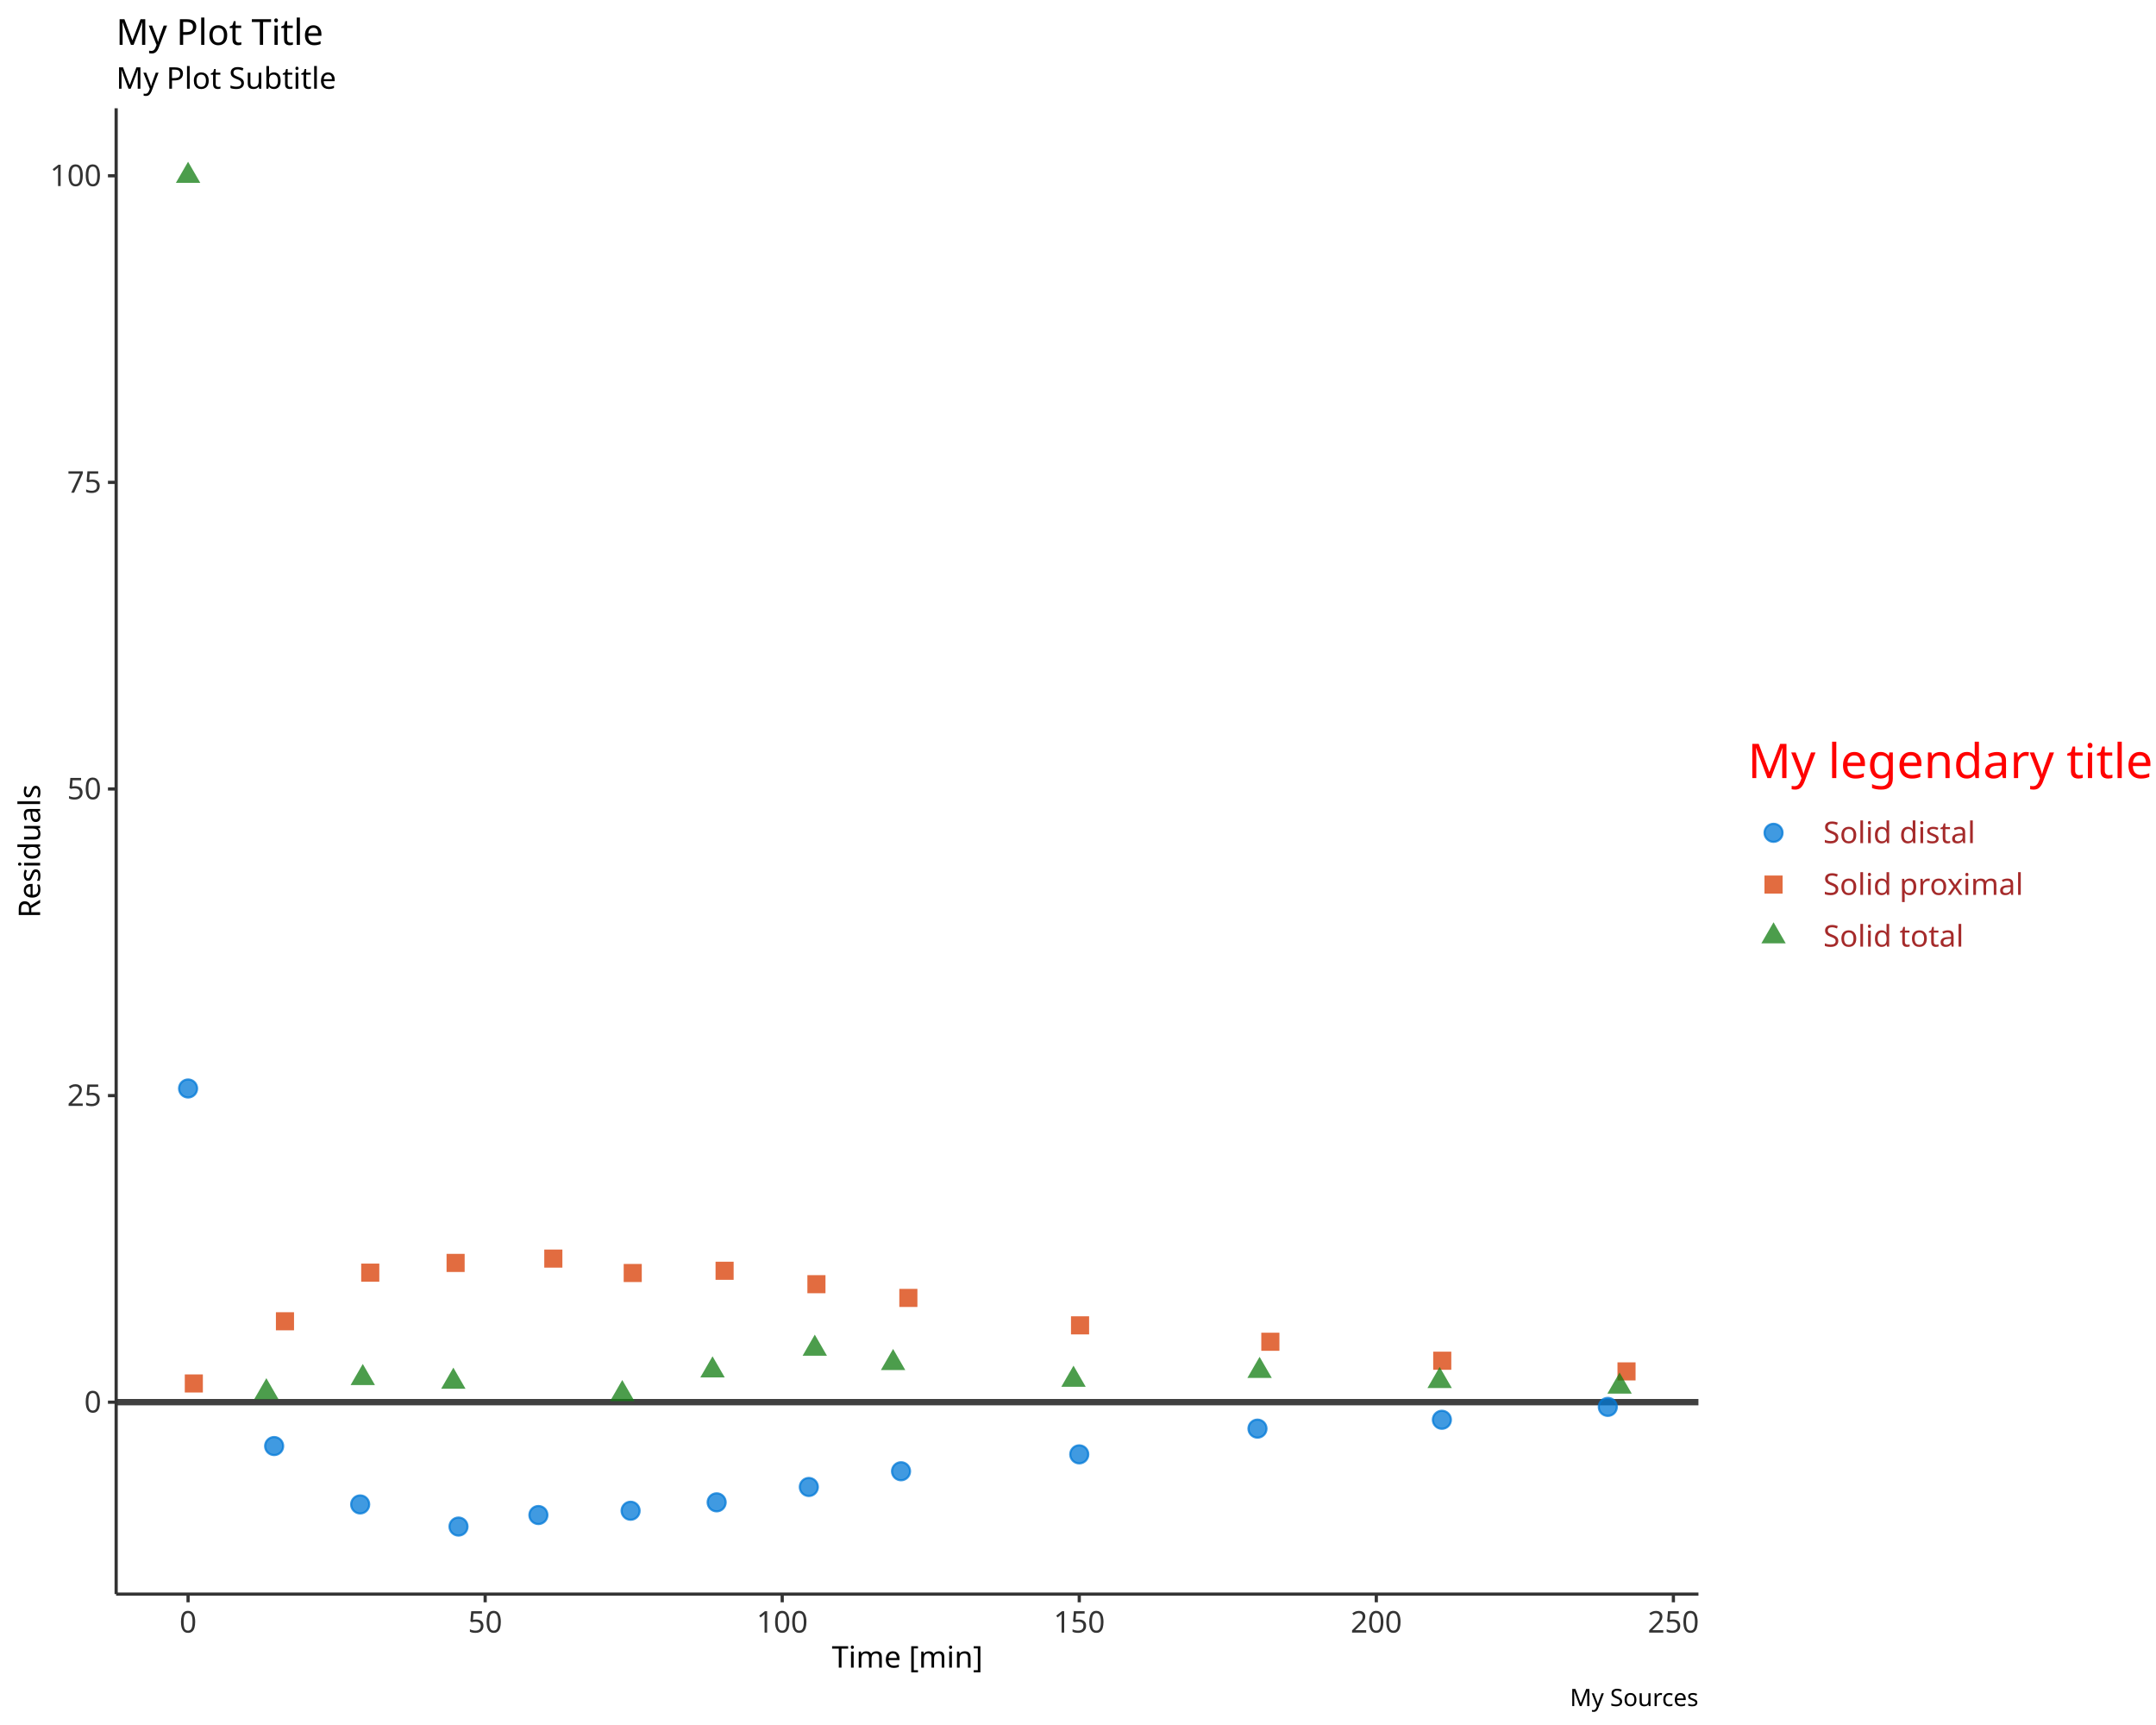
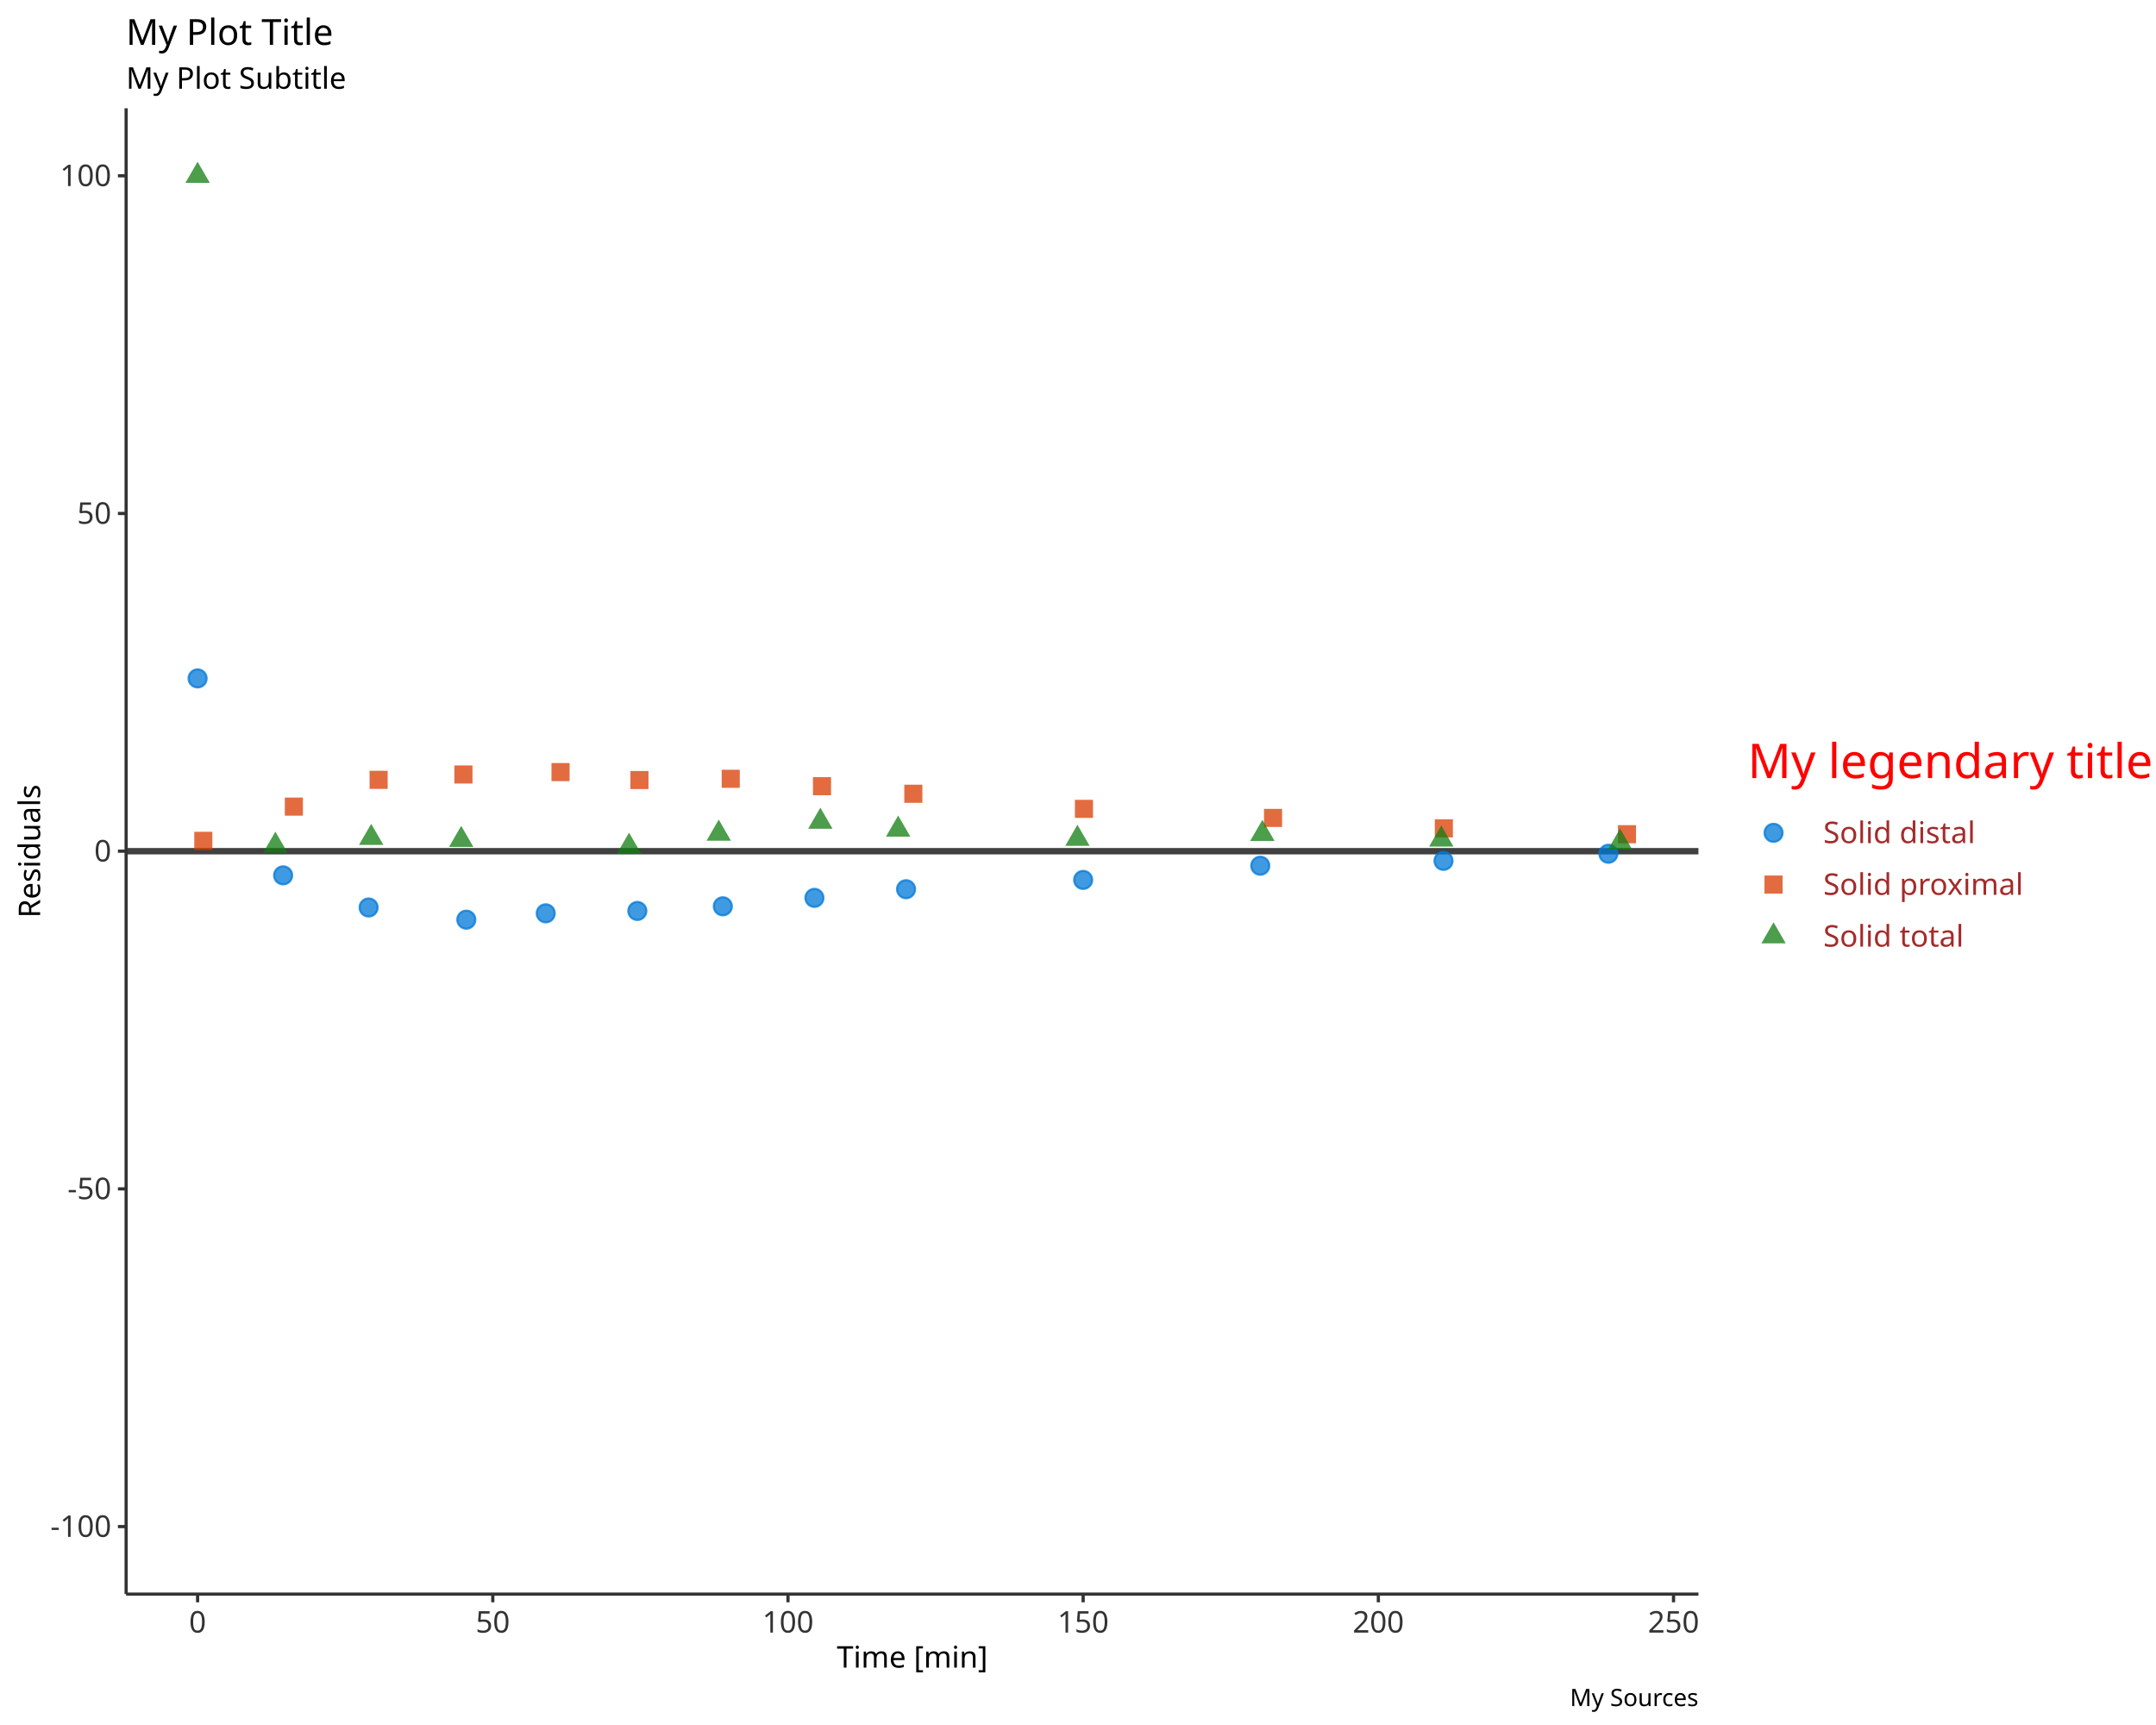
<svg xmlns="http://www.w3.org/2000/svg" class="svglite" data-engine-version="2.0" width="720.00pt" height="576.00pt" viewBox="0 0 720.00 576.00">
  <defs>
    <style type="text/css">
    .svglite line, .svglite polyline, .svglite polygon, .svglite path, .svglite rect, .svglite circle {
      fill: none;
      stroke: #000000;
      stroke-linecap: round;
      stroke-linejoin: round;
      stroke-miterlimit: 10.00;
    }
  </style>
  </defs>
  <rect width="100%" height="100%" style="stroke: none; fill: #FFFFFF;" />
  <defs>
    <clipPath id="cpMC4wMHw3MjAuMDB8MC4wMHw1NzYuMDA=">
      <rect x="0.00" y="0.00" width="720.00" height="576.00" />
    </clipPath>
  </defs>
  <g clip-path="url(#cpMC4wMHw3MjAuMDB8MC4wMHw1NzYuMDA=)">
    <rect x="0.00" y="0.00" width="720.00" height="576.00" style="stroke-width: 1.07; stroke: none; fill: #FFFFFF;" />
  </g>
  <defs>
-     <clipPath id="cpMzguNzl8NTY3LjIwfDM2LjE1fDUzMi4yOQ==">
-       <rect x="38.79" y="36.15" width="528.40" height="496.14" />
+     <clipPath id="cpNDIuMTJ8NTY3LjIwfDM2LjE1fDUzMi4yOQ==">
+       <rect x="42.12" y="36.15" width="525.07" height="496.14" />
    </clipPath>
  </defs>
-   <g clip-path="url(#cpMzguNzl8NTY3LjIwfDM2LjE1fDUzMi4yOQ==)">
-     <rect x="38.79" y="36.15" width="528.40" height="496.14" style="stroke-width: 1.07; stroke: none; fill: #FFFFFF;" />
+   <g clip-path="url(#cpNDIuMTJ8NTY3LjIwfDM2LjE1fDUzMi4yOQ==)">
+     <rect x="42.12" y="36.15" width="525.07" height="496.14" style="stroke-width: 1.07; stroke: none; fill: #FFFFFF;" />
  </g>
  <g clip-path="url(#cpMC4wMHw3MjAuMDB8MC4wMHw1NzYuMDA=)">
</g>
-   <g clip-path="url(#cpMzguNzl8NTY3LjIwfDM2LjE1fDUzMi4yOQ==)">
+   <g clip-path="url(#cpNDIuMTJ8NTY3LjIwfDM2LjE1fDUzMi4yOQ==)">
</g>
  <g clip-path="url(#cpMC4wMHw3MjAuMDB8MC4wMHw1NzYuMDA=)">
</g>
-   <g clip-path="url(#cpMzguNzl8NTY3LjIwfDM2LjE1fDUzMi4yOQ==)">
+   <g clip-path="url(#cpNDIuMTJ8NTY3LjIwfDM2LjE1fDUzMi4yOQ==)">
</g>
  <g clip-path="url(#cpMC4wMHw3MjAuMDB8MC4wMHw1NzYuMDA=)">
</g>
-   <g clip-path="url(#cpMzguNzl8NTY3LjIwfDM2LjE1fDUzMi4yOQ==)">
+   <g clip-path="url(#cpNDIuMTJ8NTY3LjIwfDM2LjE1fDUzMi4yOQ==)">
</g>
  <g clip-path="url(#cpMC4wMHw3MjAuMDB8MC4wMHw1NzYuMDA=)">
</g>
-   <g clip-path="url(#cpMzguNzl8NTY3LjIwfDM2LjE1fDUzMi4yOQ==)">
+   <g clip-path="url(#cpNDIuMTJ8NTY3LjIwfDM2LjE1fDUzMi4yOQ==)">
</g>
  <g clip-path="url(#cpMC4wMHw3MjAuMDB8MC4wMHw1NzYuMDA=)">
</g>
-   <g clip-path="url(#cpMzguNzl8NTY3LjIwfDM2LjE1fDUzMi4yOQ==)">
+   <g clip-path="url(#cpNDIuMTJ8NTY3LjIwfDM2LjE1fDUzMi4yOQ==)">
</g>
  <g clip-path="url(#cpMC4wMHw3MjAuMDB8MC4wMHw1NzYuMDA=)">
</g>
-   <g clip-path="url(#cpMzguNzl8NTY3LjIwfDM2LjE1fDUzMi4yOQ==)">
+   <g clip-path="url(#cpNDIuMTJ8NTY3LjIwfDM2LjE1fDUzMi4yOQ==)">
</g>
  <g clip-path="url(#cpMC4wMHw3MjAuMDB8MC4wMHw1NzYuMDA=)">
</g>
-   <g clip-path="url(#cpMzguNzl8NTY3LjIwfDM2LjE1fDUzMi4yOQ==)">
+   <g clip-path="url(#cpNDIuMTJ8NTY3LjIwfDM2LjE1fDUzMi4yOQ==)">
</g>
  <g clip-path="url(#cpMC4wMHw3MjAuMDB8MC4wMHw1NzYuMDA=)">
</g>
-   <g clip-path="url(#cpMzguNzl8NTY3LjIwfDM2LjE1fDUzMi4yOQ==)">
+   <g clip-path="url(#cpNDIuMTJ8NTY3LjIwfDM2LjE1fDUzMi4yOQ==)">
</g>
  <g clip-path="url(#cpMC4wMHw3MjAuMDB8MC4wMHw1NzYuMDA=)">
</g>
-   <g clip-path="url(#cpMzguNzl8NTY3LjIwfDM2LjE1fDUzMi4yOQ==)">
+   <g clip-path="url(#cpNDIuMTJ8NTY3LjIwfDM2LjE1fDUzMi4yOQ==)">
</g>
  <g clip-path="url(#cpMC4wMHw3MjAuMDB8MC4wMHw1NzYuMDA=)">
</g>
-   <g clip-path="url(#cpMzguNzl8NTY3LjIwfDM2LjE1fDUzMi4yOQ==)">
+   <g clip-path="url(#cpNDIuMTJ8NTY3LjIwfDM2LjE1fDUzMi4yOQ==)">
</g>
  <g clip-path="url(#cpMC4wMHw3MjAuMDB8MC4wMHw1NzYuMDA=)">
</g>
-   <g clip-path="url(#cpMzguNzl8NTY3LjIwfDM2LjE1fDUzMi4yOQ==)">
+   <g clip-path="url(#cpNDIuMTJ8NTY3LjIwfDM2LjE1fDUzMi4yOQ==)">
</g>
  <g clip-path="url(#cpMC4wMHw3MjAuMDB8MC4wMHw1NzYuMDA=)">
</g>
-   <g clip-path="url(#cpMzguNzl8NTY3LjIwfDM2LjE1fDUzMi4yOQ==)">
+   <g clip-path="url(#cpNDIuMTJ8NTY3LjIwfDM2LjE1fDUzMi4yOQ==)">
</g>
  <g clip-path="url(#cpMC4wMHw3MjAuMDB8MC4wMHw1NzYuMDA=)">
</g>
-   <g clip-path="url(#cpMzguNzl8NTY3LjIwfDM2LjE1fDUzMi4yOQ==)">
+   <g clip-path="url(#cpNDIuMTJ8NTY3LjIwfDM2LjE1fDUzMi4yOQ==)">
</g>
  <g clip-path="url(#cpMC4wMHw3MjAuMDB8MC4wMHw1NzYuMDA=)">
</g>
-   <g clip-path="url(#cpMzguNzl8NTY3LjIwfDM2LjE1fDUzMi4yOQ==)">
+   <g clip-path="url(#cpNDIuMTJ8NTY3LjIwfDM2LjE1fDUzMi4yOQ==)">
</g>
  <g clip-path="url(#cpMC4wMHw3MjAuMDB8MC4wMHw1NzYuMDA=)">
</g>
-   <g clip-path="url(#cpMzguNzl8NTY3LjIwfDM2LjE1fDUzMi4yOQ==)">
+   <g clip-path="url(#cpNDIuMTJ8NTY3LjIwfDM2LjE1fDUzMi4yOQ==)">
</g>
  <g clip-path="url(#cpMC4wMHw3MjAuMDB8MC4wMHw1NzYuMDA=)">
</g>
-   <g clip-path="url(#cpMzguNzl8NTY3LjIwfDM2LjE1fDUzMi4yOQ==)">
-     <line x1="38.79" y1="468.21" x2="567.20" y2="468.21" style="stroke-width: 2.13; stroke: #000000; stroke-opacity: 0.75; stroke-linecap: butt;" />
-     <circle cx="62.81" cy="363.46" r="3.02" style="stroke-width: 0.71; stroke: #0078D7; stroke-opacity: 0.75; fill: #0078D7; fill-opacity: 0.75;" />
-     <circle cx="91.55" cy="482.86" r="3.02" style="stroke-width: 0.71; stroke: #0078D7; stroke-opacity: 0.75; fill: #0078D7; fill-opacity: 0.75;" />
-     <circle cx="120.28" cy="502.35" r="3.02" style="stroke-width: 0.71; stroke: #0078D7; stroke-opacity: 0.75; fill: #0078D7; fill-opacity: 0.75;" />
-     <circle cx="153.12" cy="509.74" r="3.02" style="stroke-width: 0.71; stroke: #0078D7; stroke-opacity: 0.75; fill: #0078D7; fill-opacity: 0.75;" />
-     <circle cx="179.80" cy="505.89" r="3.02" style="stroke-width: 0.71; stroke: #0078D7; stroke-opacity: 0.75; fill: #0078D7; fill-opacity: 0.75;" />
-     <circle cx="210.59" cy="504.46" r="3.02" style="stroke-width: 0.71; stroke: #0078D7; stroke-opacity: 0.75; fill: #0078D7; fill-opacity: 0.75;" />
-     <circle cx="239.33" cy="501.65" r="3.02" style="stroke-width: 0.71; stroke: #0078D7; stroke-opacity: 0.75; fill: #0078D7; fill-opacity: 0.75;" />
-     <circle cx="270.11" cy="496.52" r="3.02" style="stroke-width: 0.71; stroke: #0078D7; stroke-opacity: 0.75; fill: #0078D7; fill-opacity: 0.75;" />
-     <circle cx="300.90" cy="491.27" r="3.02" style="stroke-width: 0.71; stroke: #0078D7; stroke-opacity: 0.75; fill: #0078D7; fill-opacity: 0.75;" />
-     <circle cx="360.42" cy="485.63" r="3.02" style="stroke-width: 0.71; stroke: #0078D7; stroke-opacity: 0.75; fill: #0078D7; fill-opacity: 0.75;" />
-     <circle cx="419.94" cy="477.04" r="3.02" style="stroke-width: 0.71; stroke: #0078D7; stroke-opacity: 0.75; fill: #0078D7; fill-opacity: 0.75;" />
-     <circle cx="481.52" cy="474.08" r="3.02" style="stroke-width: 0.71; stroke: #0078D7; stroke-opacity: 0.75; fill: #0078D7; fill-opacity: 0.75;" />
-     <circle cx="536.93" cy="469.78" r="3.02" style="stroke-width: 0.71; stroke: #0078D7; stroke-opacity: 0.75; fill: #0078D7; fill-opacity: 0.75;" />
-     <polygon points="61.71,464.98 67.75,464.98 67.75,458.94 61.71,458.94 " style="stroke-width: 0.71; stroke: none; fill: #D83B01; fill-opacity: 0.75;" />
-     <polygon points="92.14,444.21 98.19,444.21 98.19,438.17 92.14,438.17 " style="stroke-width: 0.71; stroke: none; fill: #D83B01; fill-opacity: 0.75;" />
-     <polygon points="120.62,427.97 126.67,427.97 126.67,421.93 120.62,421.93 " style="stroke-width: 0.71; stroke: none; fill: #D83B01; fill-opacity: 0.75;" />
-     <polygon points="149.13,424.73 155.17,424.73 155.17,418.68 149.13,418.68 " style="stroke-width: 0.71; stroke: none; fill: #D83B01; fill-opacity: 0.75;" />
-     <polygon points="181.76,423.28 187.81,423.28 187.81,417.24 181.76,417.24 " style="stroke-width: 0.71; stroke: none; fill: #D83B01; fill-opacity: 0.75;" />
-     <polygon points="208.28,428.09 214.32,428.09 214.32,422.05 208.28,422.05 " style="stroke-width: 0.71; stroke: none; fill: #D83B01; fill-opacity: 0.75;" />
-     <polygon points="238.96,427.35 245.00,427.35 245.00,421.30 238.96,421.30 " style="stroke-width: 0.71; stroke: none; fill: #D83B01; fill-opacity: 0.75;" />
-     <polygon points="269.63,431.83 275.67,431.83 275.67,425.79 269.63,425.79 " style="stroke-width: 0.71; stroke: none; fill: #D83B01; fill-opacity: 0.75;" />
-     <polygon points="300.33,436.41 306.37,436.41 306.37,430.37 300.33,430.37 " style="stroke-width: 0.71; stroke: none; fill: #D83B01; fill-opacity: 0.75;" />
-     <polygon points="357.66,445.58 363.71,445.58 363.71,439.53 357.66,439.53 " style="stroke-width: 0.71; stroke: none; fill: #D83B01; fill-opacity: 0.75;" />
-     <polygon points="421.21,451.05 427.26,451.05 427.26,445.01 421.21,445.01 " style="stroke-width: 0.71; stroke: none; fill: #D83B01; fill-opacity: 0.75;" />
-     <polygon points="478.62,457.39 484.66,457.39 484.66,451.34 478.62,451.34 " style="stroke-width: 0.71; stroke: none; fill: #D83B01; fill-opacity: 0.75;" />
-     <polygon points="540.16,460.95 546.20,460.95 546.20,454.91 540.16,454.91 " style="stroke-width: 0.71; stroke: none; fill: #D83B01; fill-opacity: 0.75;" />
-     <polygon points="62.81,54.00 66.88,61.05 58.74,61.05 " style="stroke-width: 0.71; stroke: none; fill: #107C10; fill-opacity: 0.75;" />
-     <polygon points="88.95,460.19 93.02,467.24 84.88,467.24 " style="stroke-width: 0.71; stroke: none; fill: #107C10; fill-opacity: 0.75;" />
-     <polygon points="121.15,455.44 125.22,462.49 117.08,462.49 " style="stroke-width: 0.71; stroke: none; fill: #107C10; fill-opacity: 0.75;" />
-     <polygon points="151.40,456.67 155.46,463.72 147.33,463.72 " style="stroke-width: 0.71; stroke: none; fill: #107C10; fill-opacity: 0.75;" />
-     <polygon points="207.81,460.80 211.88,467.85 203.74,467.85 " style="stroke-width: 0.71; stroke: none; fill: #107C10; fill-opacity: 0.75;" />
-     <polygon points="237.95,452.88 242.02,459.93 233.88,459.93 " style="stroke-width: 0.71; stroke: none; fill: #107C10; fill-opacity: 0.75;" />
-     <polygon points="272.10,445.65 276.17,452.70 268.03,452.70 " style="stroke-width: 0.71; stroke: none; fill: #107C10; fill-opacity: 0.75;" />
-     <polygon points="298.25,450.43 302.32,457.48 294.18,457.48 " style="stroke-width: 0.71; stroke: none; fill: #107C10; fill-opacity: 0.75;" />
-     <polygon points="358.50,456.01 362.57,463.06 354.43,463.06 " style="stroke-width: 0.71; stroke: none; fill: #107C10; fill-opacity: 0.75;" />
-     <polygon points="420.64,453.06 424.71,460.10 416.57,460.10 " style="stroke-width: 0.71; stroke: none; fill: #107C10; fill-opacity: 0.75;" />
-     <polygon points="480.77,456.44 484.84,463.49 476.70,463.49 " style="stroke-width: 0.71; stroke: none; fill: #107C10; fill-opacity: 0.75;" />
-     <polygon points="540.86,458.30 544.93,465.35 536.79,465.35 " style="stroke-width: 0.71; stroke: none; fill: #107C10; fill-opacity: 0.75;" />
+   <g clip-path="url(#cpNDIuMTJ8NTY3LjIwfDM2LjE1fDUzMi4yOQ==)">
+     <line x1="42.12" y1="284.22" x2="567.20" y2="284.22" style="stroke-width: 2.13; stroke: #000000; stroke-opacity: 0.75; stroke-linecap: butt;" />
+     <circle cx="65.99" cy="226.53" r="3.02" style="stroke-width: 0.71; stroke: #0078D7; stroke-opacity: 0.75; fill: #0078D7; fill-opacity: 0.75;" />
+     <circle cx="94.55" cy="292.29" r="3.02" style="stroke-width: 0.71; stroke: #0078D7; stroke-opacity: 0.75; fill: #0078D7; fill-opacity: 0.75;" />
+     <circle cx="123.10" cy="303.02" r="3.02" style="stroke-width: 0.71; stroke: #0078D7; stroke-opacity: 0.75; fill: #0078D7; fill-opacity: 0.75;" />
+     <circle cx="155.73" cy="307.09" r="3.02" style="stroke-width: 0.71; stroke: #0078D7; stroke-opacity: 0.75; fill: #0078D7; fill-opacity: 0.75;" />
+     <circle cx="182.25" cy="304.97" r="3.02" style="stroke-width: 0.71; stroke: #0078D7; stroke-opacity: 0.75; fill: #0078D7; fill-opacity: 0.75;" />
+     <circle cx="212.84" cy="304.18" r="3.02" style="stroke-width: 0.71; stroke: #0078D7; stroke-opacity: 0.75; fill: #0078D7; fill-opacity: 0.75;" />
+     <circle cx="241.39" cy="302.63" r="3.02" style="stroke-width: 0.71; stroke: #0078D7; stroke-opacity: 0.75; fill: #0078D7; fill-opacity: 0.75;" />
+     <circle cx="271.98" cy="299.81" r="3.02" style="stroke-width: 0.71; stroke: #0078D7; stroke-opacity: 0.75; fill: #0078D7; fill-opacity: 0.75;" />
+     <circle cx="302.58" cy="296.92" r="3.02" style="stroke-width: 0.71; stroke: #0078D7; stroke-opacity: 0.75; fill: #0078D7; fill-opacity: 0.75;" />
+     <circle cx="361.72" cy="293.81" r="3.02" style="stroke-width: 0.71; stroke: #0078D7; stroke-opacity: 0.75; fill: #0078D7; fill-opacity: 0.75;" />
+     <circle cx="420.87" cy="289.08" r="3.02" style="stroke-width: 0.71; stroke: #0078D7; stroke-opacity: 0.75; fill: #0078D7; fill-opacity: 0.75;" />
+     <circle cx="482.06" cy="287.45" r="3.02" style="stroke-width: 0.71; stroke: #0078D7; stroke-opacity: 0.75; fill: #0078D7; fill-opacity: 0.75;" />
+     <circle cx="537.12" cy="285.08" r="3.02" style="stroke-width: 0.71; stroke: #0078D7; stroke-opacity: 0.75; fill: #0078D7; fill-opacity: 0.75;" />
+     <polygon points="64.88,283.80 70.92,283.80 70.92,277.75 64.88,277.75 " style="stroke-width: 0.71; stroke: none; fill: #D83B01; fill-opacity: 0.75;" />
+     <polygon points="95.12,272.36 101.16,272.36 101.16,266.32 95.12,266.32 " style="stroke-width: 0.71; stroke: none; fill: #D83B01; fill-opacity: 0.75;" />
+     <polygon points="123.42,263.42 129.46,263.42 129.46,257.37 123.42,257.37 " style="stroke-width: 0.71; stroke: none; fill: #D83B01; fill-opacity: 0.75;" />
+     <polygon points="151.74,261.63 157.79,261.63 157.79,255.59 151.74,255.59 " style="stroke-width: 0.71; stroke: none; fill: #D83B01; fill-opacity: 0.75;" />
+     <polygon points="184.17,260.83 190.22,260.83 190.22,254.79 184.17,254.79 " style="stroke-width: 0.71; stroke: none; fill: #D83B01; fill-opacity: 0.75;" />
+     <polygon points="210.52,263.48 216.56,263.48 216.56,257.44 210.52,257.44 " style="stroke-width: 0.71; stroke: none; fill: #D83B01; fill-opacity: 0.75;" />
+     <polygon points="241.01,263.07 247.05,263.07 247.05,257.03 241.01,257.03 " style="stroke-width: 0.71; stroke: none; fill: #D83B01; fill-opacity: 0.75;" />
+     <polygon points="271.49,265.54 277.53,265.54 277.53,259.50 271.49,259.50 " style="stroke-width: 0.71; stroke: none; fill: #D83B01; fill-opacity: 0.75;" />
+     <polygon points="301.99,268.07 308.03,268.07 308.03,262.02 301.99,262.02 " style="stroke-width: 0.71; stroke: none; fill: #D83B01; fill-opacity: 0.75;" />
+     <polygon points="358.97,273.11 365.01,273.11 365.01,267.07 358.97,267.07 " style="stroke-width: 0.71; stroke: none; fill: #D83B01; fill-opacity: 0.75;" />
+     <polygon points="422.11,276.13 428.16,276.13 428.16,270.09 422.11,270.09 " style="stroke-width: 0.71; stroke: none; fill: #D83B01; fill-opacity: 0.75;" />
+     <polygon points="479.16,279.62 485.20,279.62 485.20,273.57 479.16,273.57 " style="stroke-width: 0.71; stroke: none; fill: #D83B01; fill-opacity: 0.75;" />
+     <polygon points="540.31,281.58 546.35,281.58 546.35,275.53 540.31,275.53 " style="stroke-width: 0.71; stroke: none; fill: #D83B01; fill-opacity: 0.75;" />
+     <polygon points="65.99,54.00 70.06,61.05 61.92,61.05 " style="stroke-width: 0.71; stroke: none; fill: #107C10; fill-opacity: 0.75;" />
+     <polygon points="91.96,277.69 96.03,284.74 87.89,284.74 " style="stroke-width: 0.71; stroke: none; fill: #107C10; fill-opacity: 0.75;" />
+     <polygon points="123.96,275.08 128.03,282.12 119.89,282.12 " style="stroke-width: 0.71; stroke: none; fill: #107C10; fill-opacity: 0.75;" />
+     <polygon points="154.02,275.75 158.09,282.80 149.95,282.80 " style="stroke-width: 0.71; stroke: none; fill: #107C10; fill-opacity: 0.75;" />
+     <polygon points="210.07,278.03 214.14,285.08 206.00,285.08 " style="stroke-width: 0.71; stroke: none; fill: #107C10; fill-opacity: 0.75;" />
+     <polygon points="240.03,273.67 244.10,280.72 235.96,280.72 " style="stroke-width: 0.71; stroke: none; fill: #107C10; fill-opacity: 0.75;" />
+     <polygon points="273.96,269.68 278.03,276.73 269.89,276.73 " style="stroke-width: 0.71; stroke: none; fill: #107C10; fill-opacity: 0.75;" />
+     <polygon points="299.94,272.32 304.01,279.36 295.87,279.36 " style="stroke-width: 0.71; stroke: none; fill: #107C10; fill-opacity: 0.75;" />
+     <polygon points="359.81,275.39 363.88,282.44 355.74,282.44 " style="stroke-width: 0.71; stroke: none; fill: #107C10; fill-opacity: 0.75;" />
+     <polygon points="421.57,273.76 425.64,280.81 417.50,280.81 " style="stroke-width: 0.71; stroke: none; fill: #107C10; fill-opacity: 0.75;" />
+     <polygon points="481.32,275.63 485.39,282.68 477.25,282.68 " style="stroke-width: 0.71; stroke: none; fill: #107C10; fill-opacity: 0.75;" />
+     <polygon points="541.03,276.65 545.10,283.70 536.96,283.70 " style="stroke-width: 0.71; stroke: none; fill: #107C10; fill-opacity: 0.75;" />
  </g>
  <g clip-path="url(#cpMC4wMHw3MjAuMDB8MC4wMHw1NzYuMDA=)">
-     <polyline points="38.79,532.29 38.79,36.15 " style="stroke-width: 1.07; stroke: #333333; stroke-linecap: butt;" />
-     <text x="33.86" y="471.65" text-anchor="end" style="font-size: 10.00px; fill: #333333; font-family: sans;" textLength="5.56px" lengthAdjust="spacingAndGlyphs">0</text>
-     <text x="33.86" y="369.27" text-anchor="end" style="font-size: 10.00px; fill: #333333; font-family: sans;" textLength="11.12px" lengthAdjust="spacingAndGlyphs">25</text>
-     <text x="33.86" y="266.89" text-anchor="end" style="font-size: 10.00px; fill: #333333; font-family: sans;" textLength="11.12px" lengthAdjust="spacingAndGlyphs">50</text>
-     <text x="33.86" y="164.52" text-anchor="end" style="font-size: 10.00px; fill: #333333; font-family: sans;" textLength="11.12px" lengthAdjust="spacingAndGlyphs">75</text>
-     <text x="33.86" y="62.14" text-anchor="end" style="font-size: 10.00px; fill: #333333; font-family: sans;" textLength="16.69px" lengthAdjust="spacingAndGlyphs">100</text>
-     <polyline points="36.05,468.21 38.79,468.21 " style="stroke-width: 1.07; stroke: #333333; stroke-linecap: butt;" />
-     <polyline points="36.05,365.83 38.79,365.83 " style="stroke-width: 1.07; stroke: #333333; stroke-linecap: butt;" />
-     <polyline points="36.05,263.45 38.79,263.45 " style="stroke-width: 1.07; stroke: #333333; stroke-linecap: butt;" />
-     <polyline points="36.05,161.07 38.79,161.07 " style="stroke-width: 1.07; stroke: #333333; stroke-linecap: butt;" />
-     <polyline points="36.05,58.70 38.79,58.70 " style="stroke-width: 1.07; stroke: #333333; stroke-linecap: butt;" />
-     <polyline points="38.79,532.29 567.20,532.29 " style="stroke-width: 1.07; stroke: #333333; stroke-linecap: butt;" />
-     <polyline points="62.81,535.03 62.81,532.29 " style="stroke-width: 1.07; stroke: #333333; stroke-linecap: butt;" />
-     <polyline points="162.02,535.03 162.02,532.29 " style="stroke-width: 1.07; stroke: #333333; stroke-linecap: butt;" />
-     <polyline points="261.22,535.03 261.22,532.29 " style="stroke-width: 1.07; stroke: #333333; stroke-linecap: butt;" />
-     <polyline points="360.42,535.03 360.42,532.29 " style="stroke-width: 1.07; stroke: #333333; stroke-linecap: butt;" />
-     <polyline points="459.62,535.03 459.62,532.29 " style="stroke-width: 1.07; stroke: #333333; stroke-linecap: butt;" />
-     <polyline points="558.83,535.03 558.83,532.29 " style="stroke-width: 1.07; stroke: #333333; stroke-linecap: butt;" />
-     <text x="62.81" y="545.14" text-anchor="middle" style="font-size: 10.00px; fill: #333333; font-family: sans;" textLength="5.56px" lengthAdjust="spacingAndGlyphs">0</text>
-     <text x="162.02" y="545.14" text-anchor="middle" style="font-size: 10.00px; fill: #333333; font-family: sans;" textLength="11.12px" lengthAdjust="spacingAndGlyphs">50</text>
-     <text x="261.22" y="545.14" text-anchor="middle" style="font-size: 10.00px; fill: #333333; font-family: sans;" textLength="16.69px" lengthAdjust="spacingAndGlyphs">100</text>
-     <text x="360.42" y="545.14" text-anchor="middle" style="font-size: 10.00px; fill: #333333; font-family: sans;" textLength="16.69px" lengthAdjust="spacingAndGlyphs">150</text>
-     <text x="459.62" y="545.14" text-anchor="middle" style="font-size: 10.00px; fill: #333333; font-family: sans;" textLength="16.69px" lengthAdjust="spacingAndGlyphs">200</text>
-     <text x="558.83" y="545.14" text-anchor="middle" style="font-size: 10.00px; fill: #333333; font-family: sans;" textLength="16.69px" lengthAdjust="spacingAndGlyphs">250</text>
-     <text x="303.00" y="556.84" text-anchor="middle" style="font-size: 10.00px; font-family: sans;" textLength="46.67px" lengthAdjust="spacingAndGlyphs">Time [min]</text>
+     <polyline points="42.12,532.29 42.12,36.15 " style="stroke-width: 1.07; stroke: #333333; stroke-linecap: butt;" />
+     <text x="37.19" y="513.18" text-anchor="end" style="font-size: 10.00px; fill: #333333; font-family: sans;" textLength="20.02px" lengthAdjust="spacingAndGlyphs">-100</text>
+     <text x="37.19" y="400.42" text-anchor="end" style="font-size: 10.00px; fill: #333333; font-family: sans;" textLength="14.45px" lengthAdjust="spacingAndGlyphs">-50</text>
+     <text x="37.19" y="287.66" text-anchor="end" style="font-size: 10.00px; fill: #333333; font-family: sans;" textLength="5.56px" lengthAdjust="spacingAndGlyphs">0</text>
+     <text x="37.19" y="174.90" text-anchor="end" style="font-size: 10.00px; fill: #333333; font-family: sans;" textLength="11.12px" lengthAdjust="spacingAndGlyphs">50</text>
+     <text x="37.19" y="62.14" text-anchor="end" style="font-size: 10.00px; fill: #333333; font-family: sans;" textLength="16.69px" lengthAdjust="spacingAndGlyphs">100</text>
+     <polyline points="39.38,509.74 42.12,509.74 " style="stroke-width: 1.07; stroke: #333333; stroke-linecap: butt;" />
+     <polyline points="39.38,396.98 42.12,396.98 " style="stroke-width: 1.07; stroke: #333333; stroke-linecap: butt;" />
+     <polyline points="39.38,284.22 42.12,284.22 " style="stroke-width: 1.07; stroke: #333333; stroke-linecap: butt;" />
+     <polyline points="39.38,171.46 42.12,171.46 " style="stroke-width: 1.07; stroke: #333333; stroke-linecap: butt;" />
+     <polyline points="39.38,58.70 42.12,58.70 " style="stroke-width: 1.07; stroke: #333333; stroke-linecap: butt;" />
+     <polyline points="42.12,532.29 567.20,532.29 " style="stroke-width: 1.07; stroke: #333333; stroke-linecap: butt;" />
+     <polyline points="65.99,535.03 65.99,532.29 " style="stroke-width: 1.07; stroke: #333333; stroke-linecap: butt;" />
+     <polyline points="164.57,535.03 164.57,532.29 " style="stroke-width: 1.07; stroke: #333333; stroke-linecap: butt;" />
+     <polyline points="263.15,535.03 263.15,532.29 " style="stroke-width: 1.07; stroke: #333333; stroke-linecap: butt;" />
+     <polyline points="361.72,535.03 361.72,532.29 " style="stroke-width: 1.07; stroke: #333333; stroke-linecap: butt;" />
+     <polyline points="460.30,535.03 460.30,532.29 " style="stroke-width: 1.07; stroke: #333333; stroke-linecap: butt;" />
+     <polyline points="558.88,535.03 558.88,532.29 " style="stroke-width: 1.07; stroke: #333333; stroke-linecap: butt;" />
+     <text x="65.99" y="545.14" text-anchor="middle" style="font-size: 10.00px; fill: #333333; font-family: sans;" textLength="5.56px" lengthAdjust="spacingAndGlyphs">0</text>
+     <text x="164.57" y="545.14" text-anchor="middle" style="font-size: 10.00px; fill: #333333; font-family: sans;" textLength="11.12px" lengthAdjust="spacingAndGlyphs">50</text>
+     <text x="263.15" y="545.14" text-anchor="middle" style="font-size: 10.00px; fill: #333333; font-family: sans;" textLength="16.69px" lengthAdjust="spacingAndGlyphs">100</text>
+     <text x="361.72" y="545.14" text-anchor="middle" style="font-size: 10.00px; fill: #333333; font-family: sans;" textLength="16.69px" lengthAdjust="spacingAndGlyphs">150</text>
+     <text x="460.30" y="545.14" text-anchor="middle" style="font-size: 10.00px; fill: #333333; font-family: sans;" textLength="16.69px" lengthAdjust="spacingAndGlyphs">200</text>
+     <text x="558.88" y="545.14" text-anchor="middle" style="font-size: 10.00px; fill: #333333; font-family: sans;" textLength="16.69px" lengthAdjust="spacingAndGlyphs">250</text>
+     <text x="304.66" y="556.84" text-anchor="middle" style="font-size: 10.00px; font-family: sans;" textLength="46.67px" lengthAdjust="spacingAndGlyphs">Time [min]</text>
    <text transform="translate(13.40,284.22) rotate(-90)" text-anchor="middle" style="font-size: 10.00px; font-family: sans;" textLength="43.92px" lengthAdjust="spacingAndGlyphs">Residuals</text>
    <rect x="578.16" y="241.67" width="136.36" height="85.10" style="stroke-width: 1.07; stroke: none; fill: #FFFFFF;" />
    <text x="583.64" y="259.82" style="font-size: 16.00px; fill: #FF0000; font-family: sans;" textLength="125.40px" lengthAdjust="spacingAndGlyphs">My legendary title</text>
    <rect x="583.64" y="269.45" width="17.28" height="17.28" style="stroke-width: 1.07; stroke: none; fill: #FFFFFF;" />
    <circle cx="592.28" cy="278.09" r="3.02" style="stroke-width: 0.71; stroke: #0078D7; stroke-opacity: 0.75; fill: #0078D7; fill-opacity: 0.75;" />
    <rect x="583.64" y="286.73" width="17.28" height="17.28" style="stroke-width: 1.07; stroke: none; fill: #FFFFFF;" />
    <polygon points="589.25,298.39 595.30,298.39 595.30,292.35 589.25,292.35 " style="stroke-width: 0.71; stroke: none; fill: #D83B01; fill-opacity: 0.75;" />
    <rect x="583.64" y="304.01" width="17.28" height="17.28" style="stroke-width: 1.07; stroke: none; fill: #FFFFFF;" />
    <polygon points="592.28,307.95 596.35,315.00 588.21,315.00 " style="stroke-width: 0.71; stroke: none; fill: #107C10; fill-opacity: 0.75;" />
    <text x="608.89" y="281.53" style="font-size: 10.00px; fill: #A52A2A; font-family: sans;" textLength="48.36px" lengthAdjust="spacingAndGlyphs">Solid distal</text>
    <text x="608.89" y="298.81" style="font-size: 10.00px; fill: #A52A2A; font-family: sans;" textLength="62.81px" lengthAdjust="spacingAndGlyphs">Solid proximal</text>
    <text x="608.89" y="316.09" style="font-size: 10.00px; fill: #A52A2A; font-family: sans;" textLength="43.91px" lengthAdjust="spacingAndGlyphs">Solid total</text>
-     <text x="38.79" y="29.63" style="font-size: 10.00px; font-family: sans;" textLength="69.48px" lengthAdjust="spacingAndGlyphs">My Plot Subtitle</text>
-     <text x="38.79" y="14.98" style="font-size: 12.00px; font-family: sans;" textLength="66.02px" lengthAdjust="spacingAndGlyphs">My Plot Title</text>
+     <text x="42.12" y="29.63" style="font-size: 10.00px; font-family: sans;" textLength="69.48px" lengthAdjust="spacingAndGlyphs">My Plot Subtitle</text>
+     <text x="42.12" y="14.98" style="font-size: 12.00px; font-family: sans;" textLength="66.02px" lengthAdjust="spacingAndGlyphs">My Plot Title</text>
    <text x="567.20" y="569.69" text-anchor="end" style="font-size: 8.00px; font-family: sans;" textLength="42.25px" lengthAdjust="spacingAndGlyphs">My Sources</text>
  </g>
</svg>
